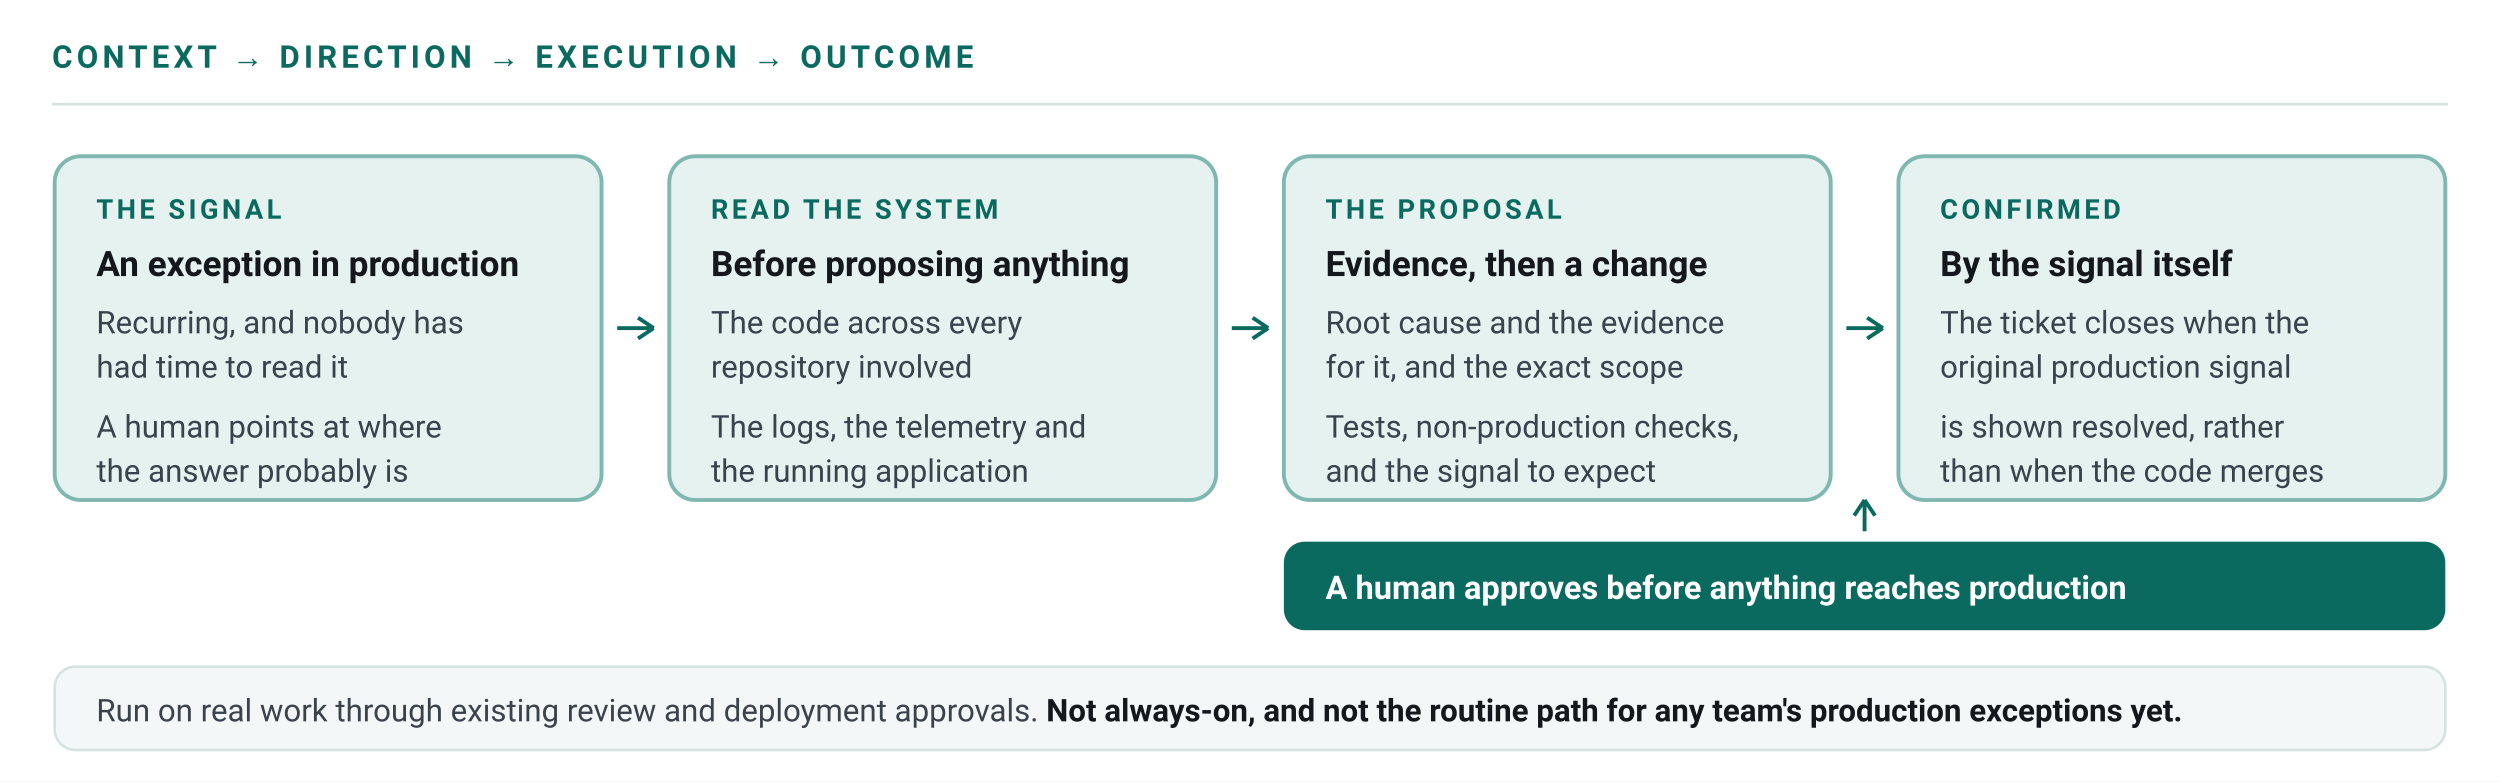
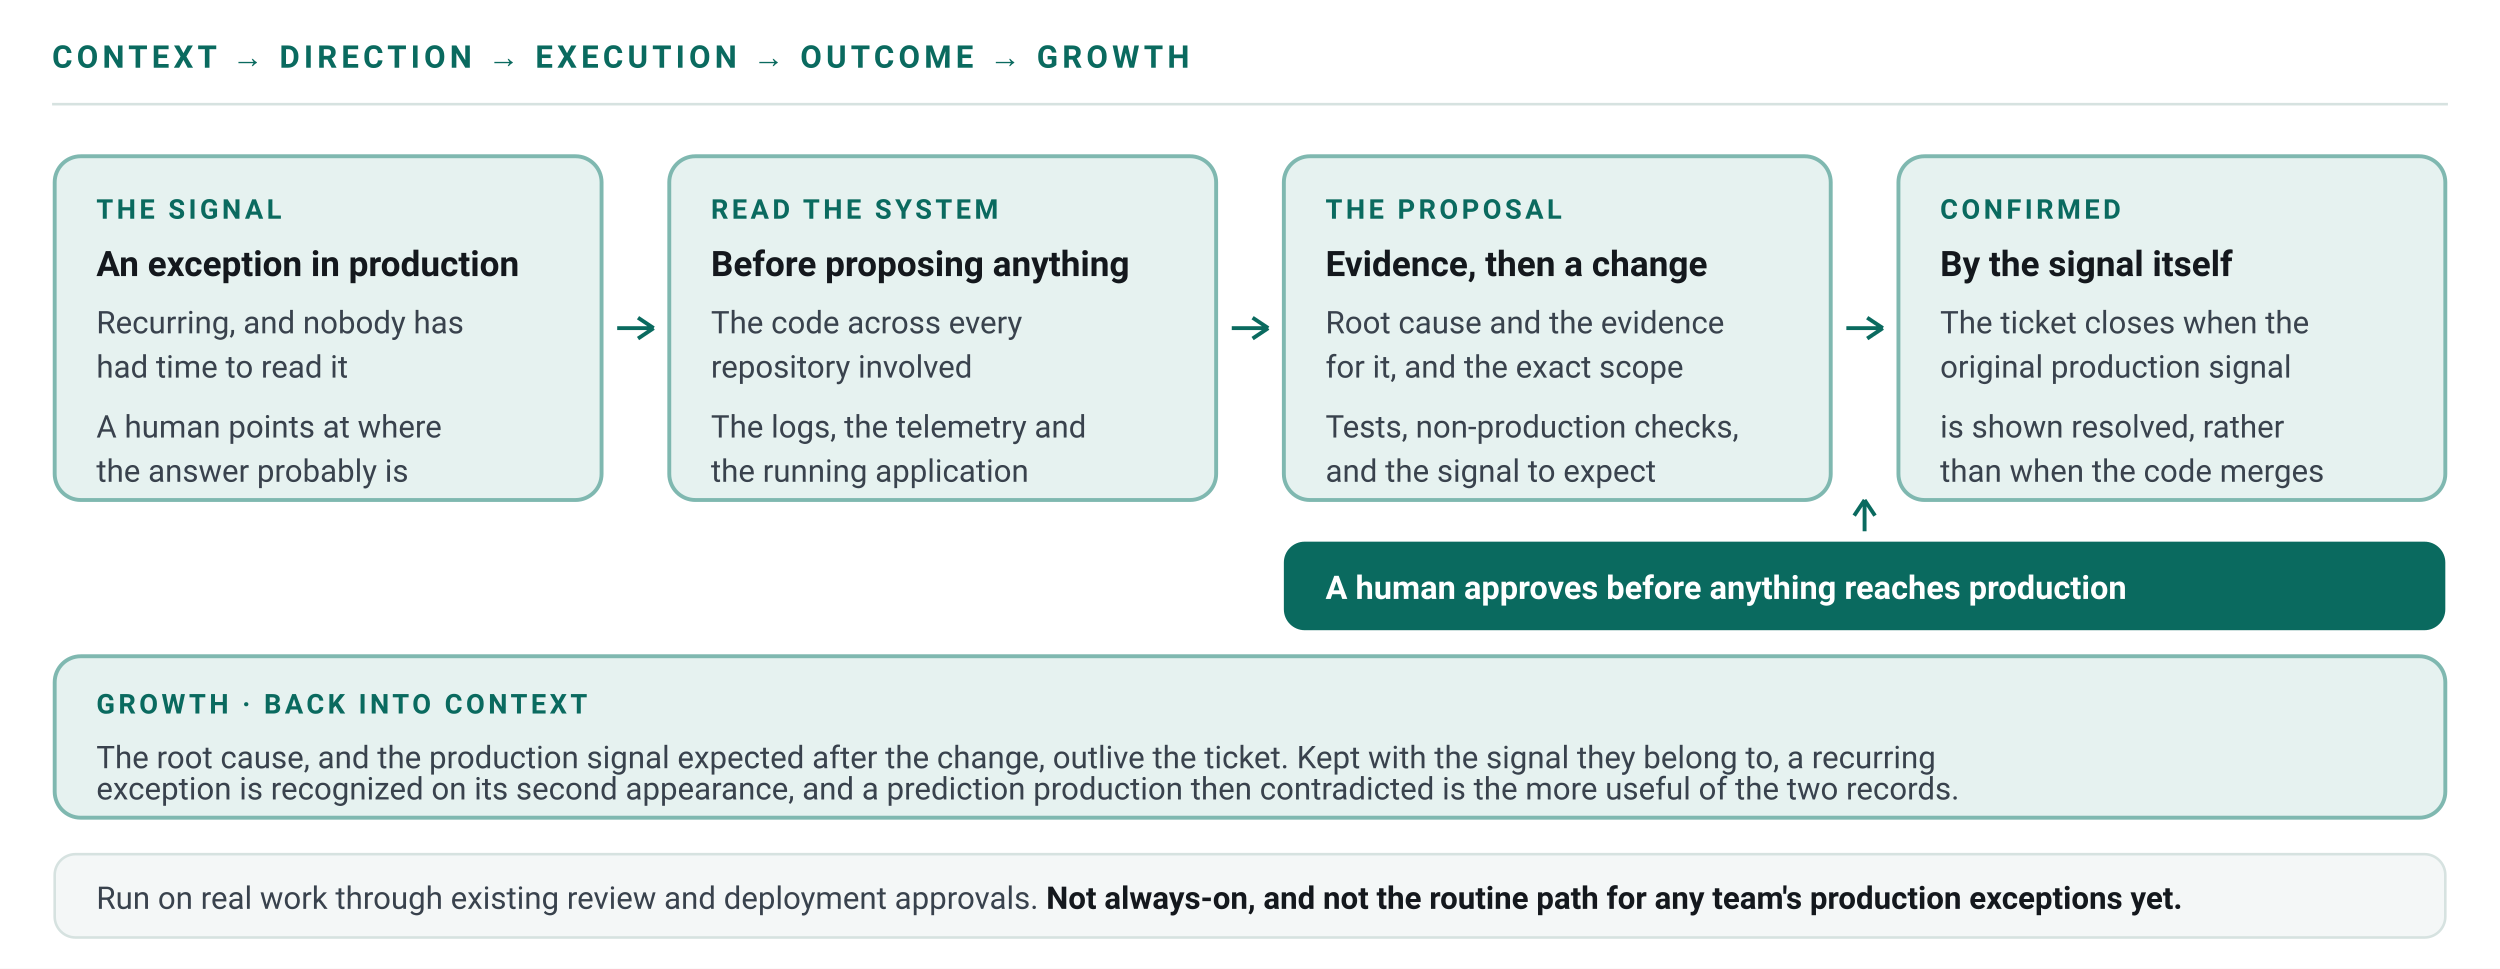
- <svg xmlns="http://www.w3.org/2000/svg" viewBox="0 0 960 300" width="960" height="300" role="img" aria-labelledby="title desc" font-family="system-ui, -apple-system, 'Segoe UI', Roboto, Arial, sans-serif">
-   <rect width="960" height="300" fill="#ffffff" />
-   <text x="20" y="26" font-size="12" font-weight="700" fill="#0a6a5f" letter-spacing="1.6">CONTEXT → DIRECTION → EXECUTION → OUTCOME</text>
+ <svg xmlns="http://www.w3.org/2000/svg" viewBox="0 0 960 372" width="960" height="372" role="img" aria-labelledby="title desc" font-family="system-ui, -apple-system, 'Segoe UI', Roboto, Arial, sans-serif">
+   <rect width="960" height="372" fill="#ffffff" />
+   <text x="20" y="26" font-size="12" font-weight="700" fill="#0a6a5f" letter-spacing="1.6">CONTEXT → DIRECTION → EXECUTION → OUTCOME → GROWTH</text>
  <line x1="20" y1="40" x2="940" y2="40" stroke="#d6e2e0" stroke-width="1" />
  <g stroke="#7fb8b0" stroke-width="1.5" fill="#e6f2f0">
    <rect x="21" y="60" width="210" height="132" rx="10" />
    <rect x="257" y="60" width="210" height="132" rx="10" />
    <rect x="493" y="60" width="210" height="132" rx="10" />
    <rect x="729" y="60" width="210" height="132" rx="10" />
  </g>
  <g fill="#0a6a5f" font-size="10.5" font-weight="700" letter-spacing="1.3">
    <text x="37" y="84">THE SIGNAL</text>
    <text x="273" y="84">READ THE SYSTEM</text>
    <text x="509" y="84">THE PROPOSAL</text>
    <text x="745" y="84">CONFIRMED</text>
  </g>
  <g fill="#14181d" font-size="13.5" font-weight="700">
    <text x="37" y="106">An exception in production</text>
    <text x="273" y="106">Before proposing anything</text>
    <text x="509" y="106">Evidence, then a change</text>
    <text x="745" y="106">By the signal itself</text>
  </g>
  <g fill="#39424d" font-size="12">
    <text x="37" y="128">Recurring, and nobody has</text>
    <text x="37" y="145">had time to read it</text>
    <text x="37" y="168">A human points at where</text>
    <text x="37" y="185">the answer probably is</text>
    <text x="273" y="128">The code across every</text>
    <text x="273" y="145">repository involved</text>
    <text x="273" y="168">The logs, the telemetry and</text>
    <text x="273" y="185">the running application</text>
    <text x="509" y="128">Root cause and the evidence</text>
    <text x="509" y="145">for it, and the exact scope</text>
    <text x="509" y="168">Tests, non-production checks,</text>
    <text x="509" y="185">and the signal to expect</text>
    <text x="745" y="128">The ticket closes when the</text>
    <text x="745" y="145">original production signal</text>
    <text x="745" y="168">is shown resolved, rather</text>
    <text x="745" y="185">than when the code merges</text>
  </g>
  <g stroke="#0a6a5f" stroke-width="1.5" fill="none">
    <path d="M237 126h14M251 126l-6-4M251 126l-6 4" />
    <path d="M473 126h14M487 126l-6-4M487 126l-6 4" />
    <path d="M709 126h14M723 126l-6-4M723 126l-6 4" />
  </g>
  <rect x="493" y="208" width="446" height="34" rx="8" fill="#0a6a5f" />
  <text x="509" y="230" font-size="12.5" font-weight="700" fill="#ffffff">A human approves before anything reaches production</text>
  <path d="M716 204v-12M716 192l-4 6M716 192l4 6" stroke="#0a6a5f" stroke-width="1.5" fill="none" />
-   <rect x="21" y="256" width="918" height="32" rx="8" fill="#f4f7f7" stroke="#d6e2e0" stroke-width="1" />
-   <text x="37" y="277" font-size="12" fill="#39424d">Run on real work through existing review and deployment approvals. <tspan font-weight="700" fill="#14181d">Not always-on, and not the routine path for any team's production exceptions yet.</tspan>
+   <rect x="21" y="252" width="918" height="62" rx="10" fill="#e6f2f0" stroke="#7fb8b0" stroke-width="1.5" />
+   <text x="37" y="274" font-size="10.5" font-weight="700" fill="#0a6a5f" letter-spacing="1.3">GROWTH · BACK INTO CONTEXT</text>
+   <text x="37" y="295" font-size="12" fill="#39424d">The root cause, and the production signal expected after the change, outlive the ticket. Kept with the signal they belong to, a recurring</text>
+   <text x="37" y="307" font-size="12" fill="#39424d">exception is recognized on its second appearance, and a prediction production then contradicted is the more useful of the two records.</text>
+   <rect x="21" y="328" width="918" height="32" rx="8" fill="#f4f7f7" stroke="#d6e2e0" stroke-width="1" />
+   <text x="37" y="349" font-size="12" fill="#39424d">Run on real work through existing review and deployment approvals. <tspan font-weight="700" fill="#14181d">Not always-on, and not the routine path for any team's production exceptions yet.</tspan>
  </text>
</svg>
